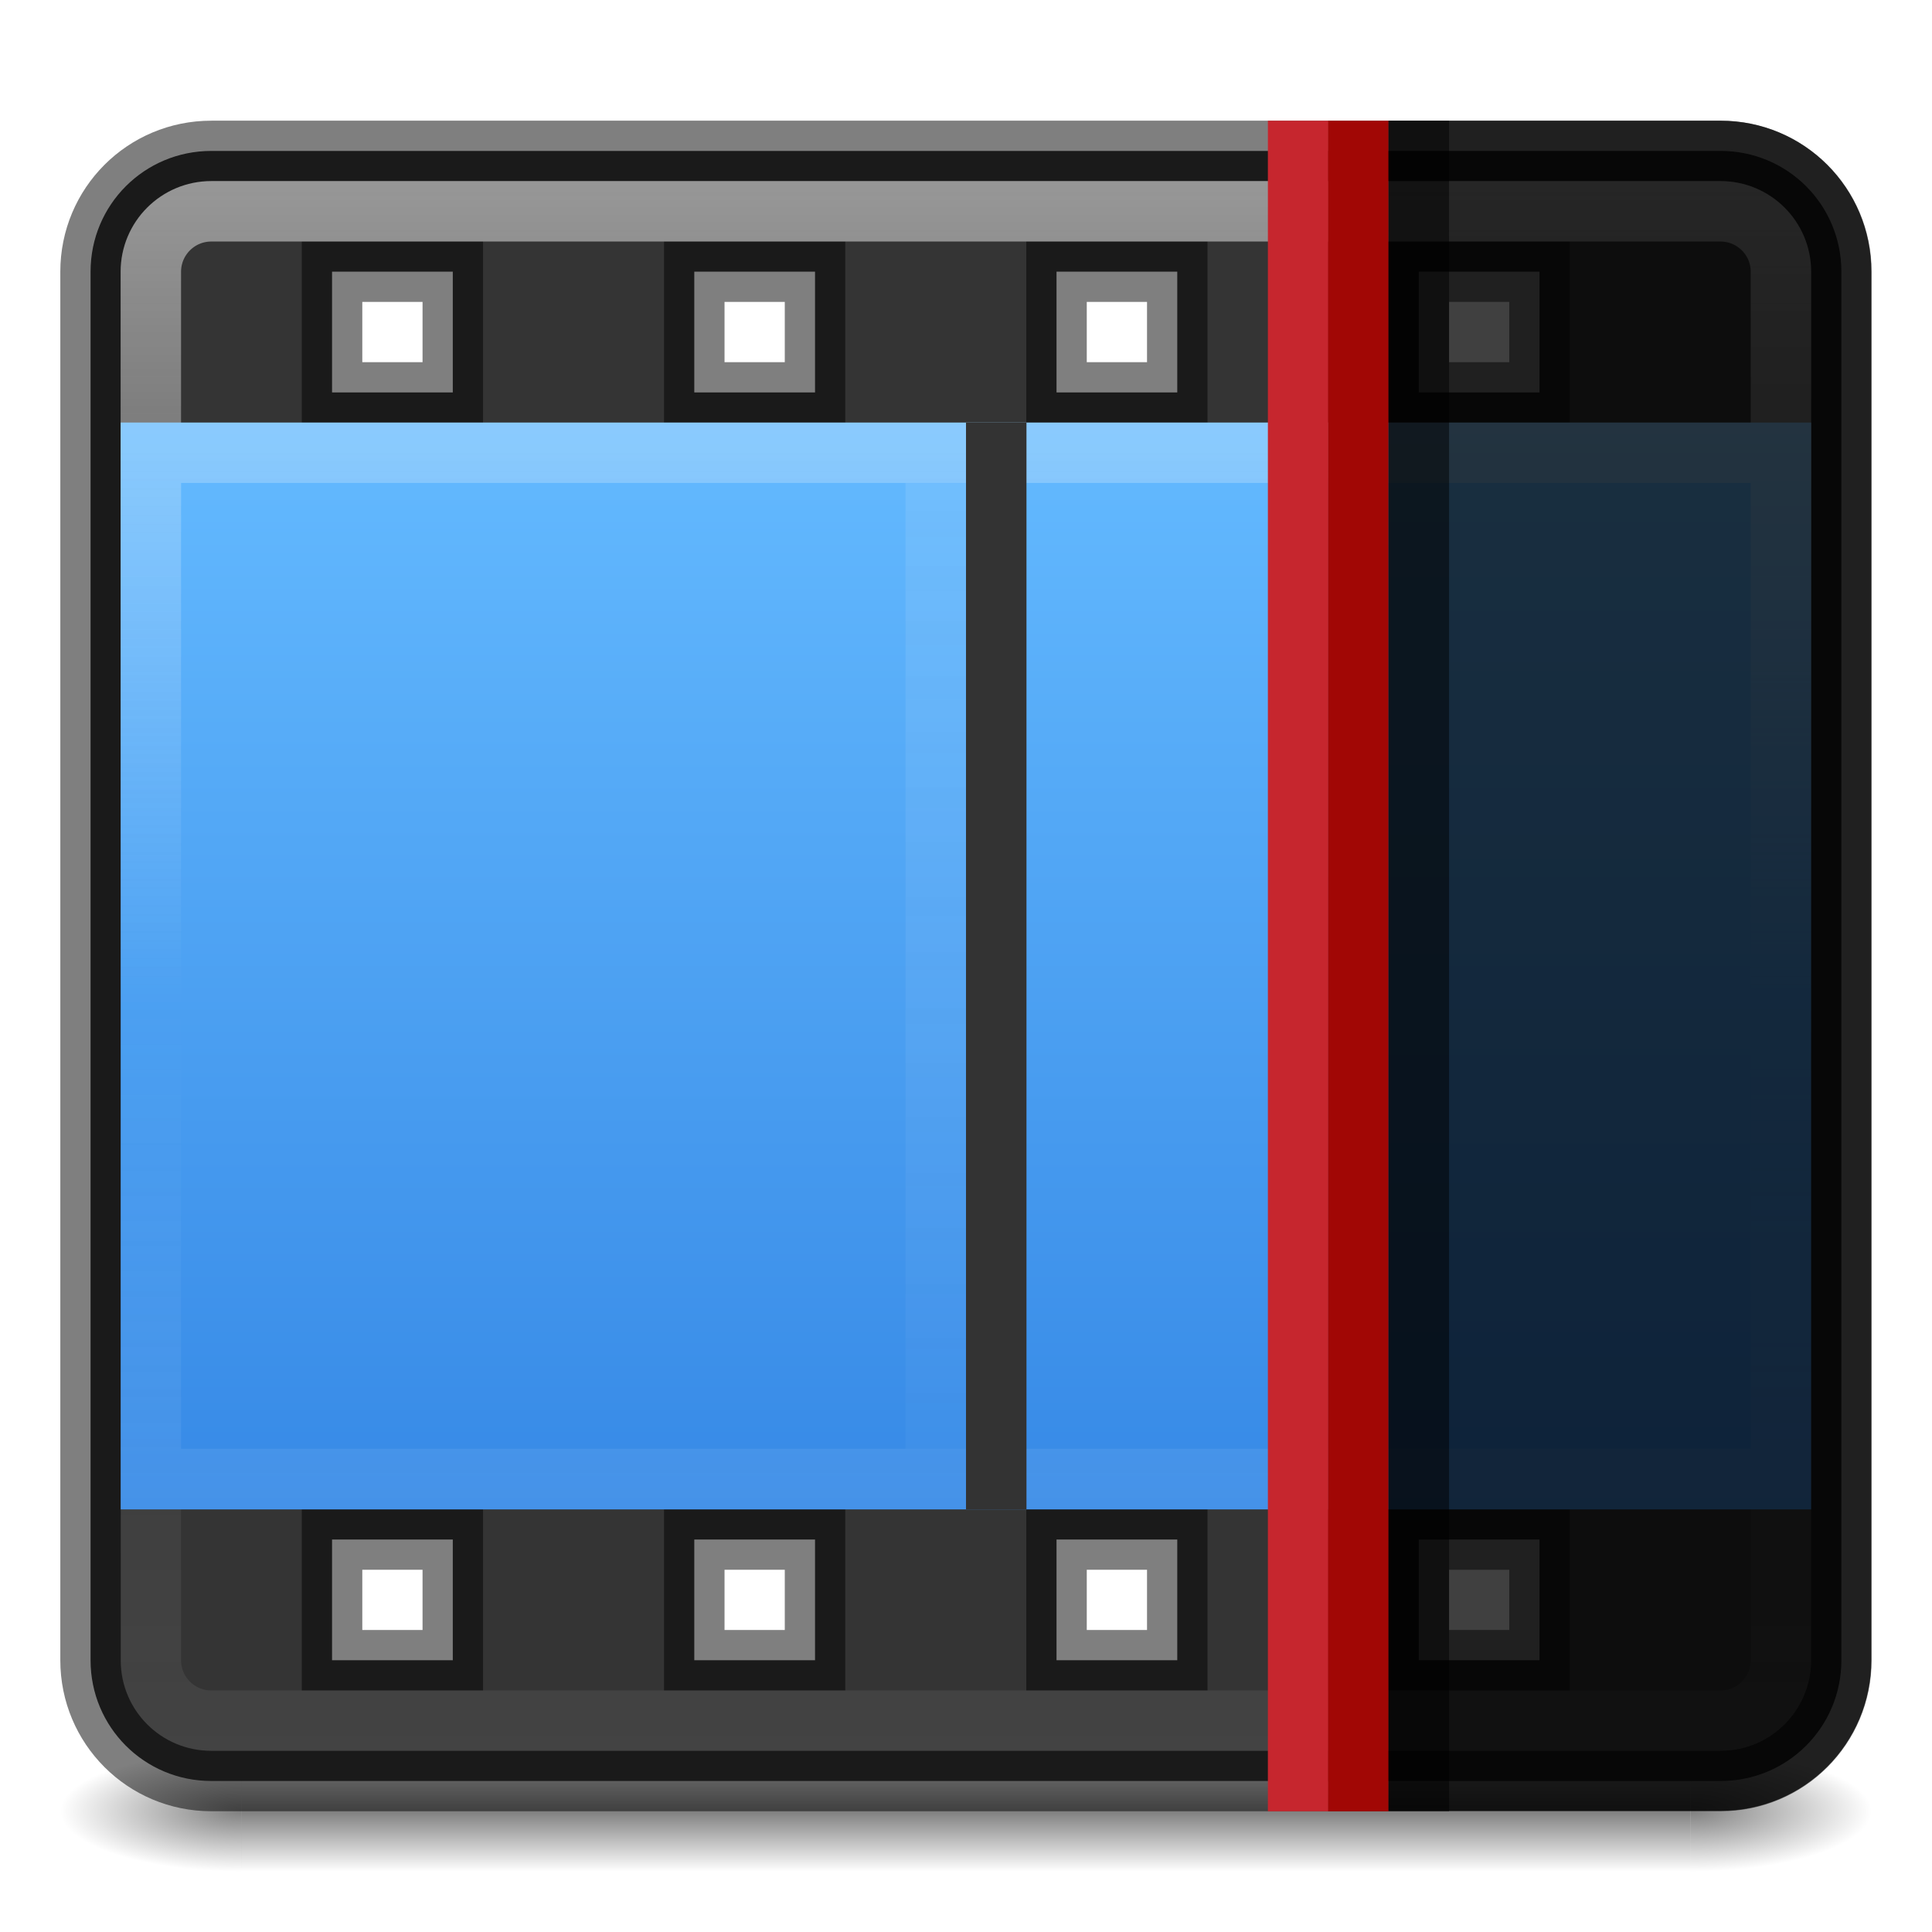
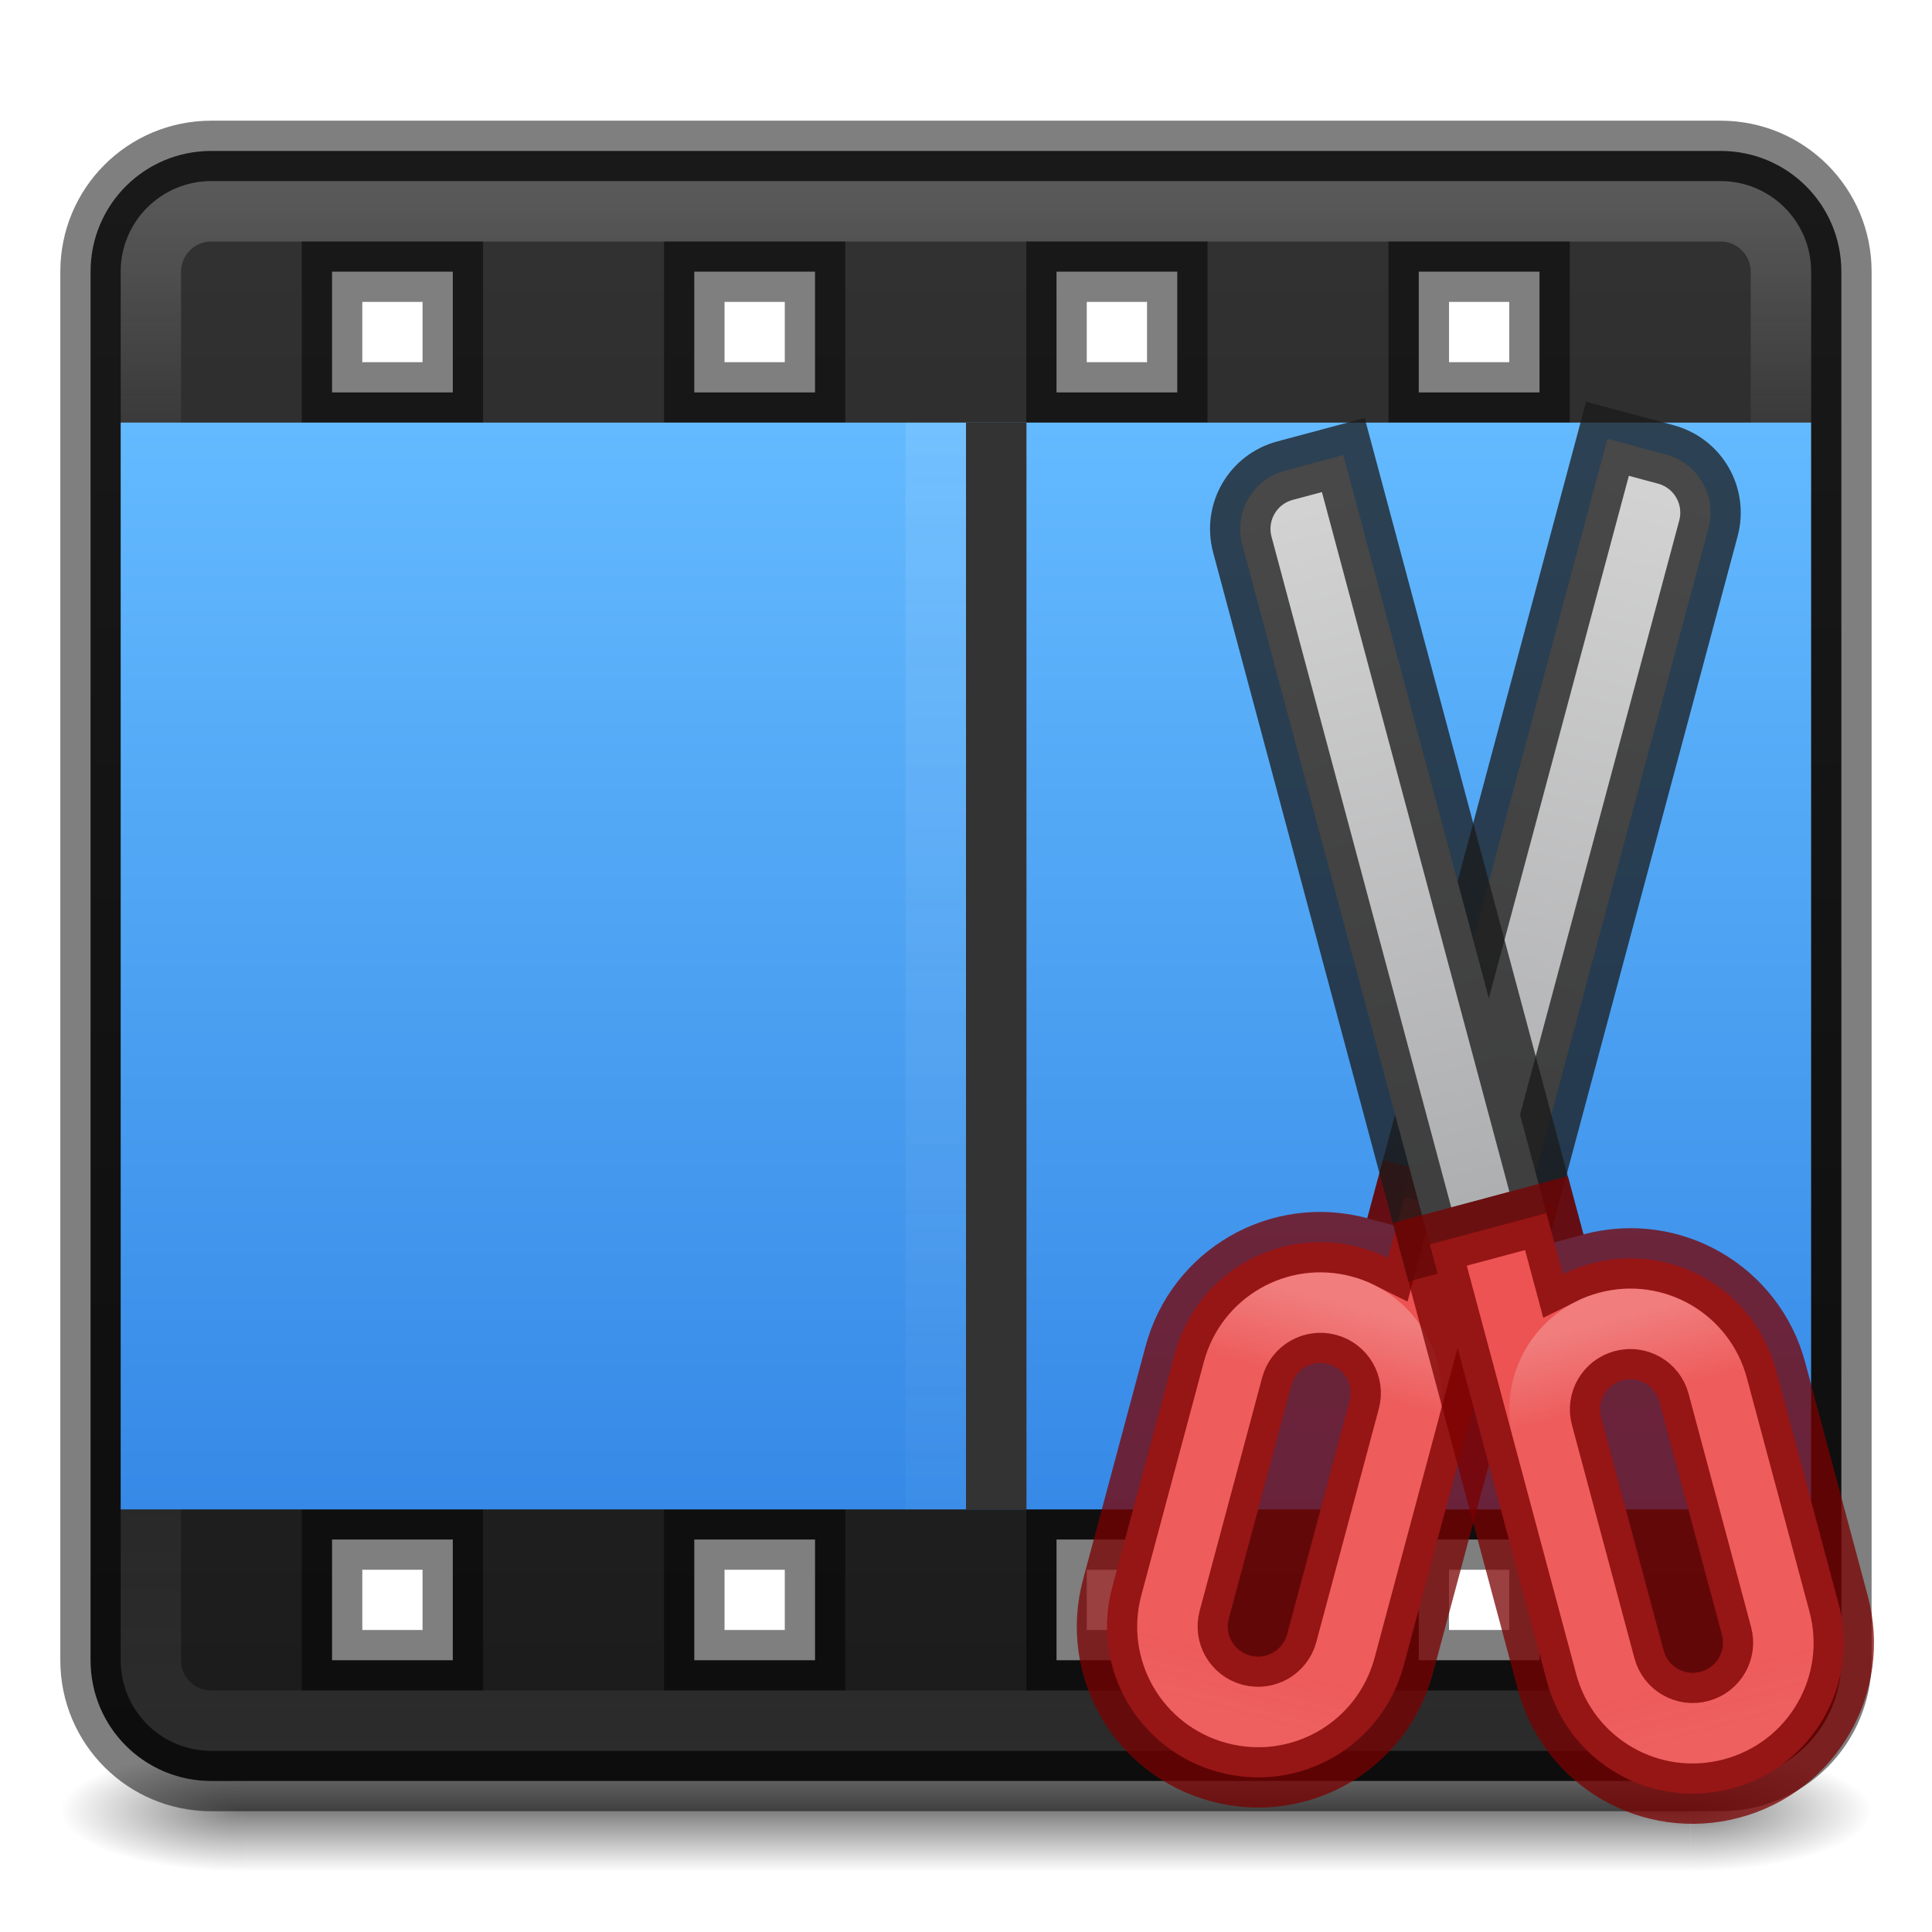
<svg xmlns="http://www.w3.org/2000/svg" xmlns:xlink="http://www.w3.org/1999/xlink" width="32" height="32" viewBox="0 0 8.467 8.467" version="1.1" id="svg5">
  <defs id="defs2">
+     <linearGradient id="linearGradient1846">
+       <stop style="stop-color:#333333;stop-opacity:1;" offset="0" id="stop1842" />
+       <stop style="stop-color:#1a1a1a;stop-opacity:1" offset="1" id="stop1844" />
+     </linearGradient>
+     <linearGradient id="linearGradient2441">
+       <stop style="stop-color:#d4d4d4;stop-opacity:1;" offset="0" id="stop2437" />
+       <stop style="stop-color:#abacae;stop-opacity:1" offset="1" id="stop2439" />
+     </linearGradient>
+     <linearGradient id="linearGradient1048">
+       <stop style="stop-color:#fafafa;stop-opacity:0.5" offset="0" id="stop1044" />
+       <stop style="stop-color:#fafafa;stop-opacity:0.1" offset="0.199" id="stop1180" />
+       <stop style="stop-color:#fafafa;stop-opacity:0.1" offset="0.854" id="stop1246" />
+       <stop style="stop-color:#fafafa;stop-opacity:0.15" offset="1" id="stop1046" />
+     </linearGradient>
    <linearGradient id="linearGradient1950">
      <stop style="stop-color:#000000;stop-opacity:0.5" offset="0" id="stop1946" />
      <stop style="stop-color:#000000;stop-opacity:0;" offset="1" id="stop1948" />
    </linearGradient>
    <linearGradient id="linearGradient1058">
      <stop style="stop-color:#000000;stop-opacity:0" offset="0" id="stop1054" />
      <stop style="stop-color:#000000;stop-opacity:0.5" offset="0.5" id="stop1190" />
      <stop style="stop-color:#000000;stop-opacity:0" offset="1" id="stop1056" />
    </linearGradient>
    <linearGradient id="linearGradient20118">
      <stop style="stop-color:#3689e6;stop-opacity:1;" offset="0" id="stop20114" />
      <stop style="stop-color:#64baff;stop-opacity:1" offset="1" id="stop20116" />
    </linearGradient>
    <linearGradient id="linearGradient19424">
      <stop style="stop-color:#fafafa;stop-opacity:0.5" offset="0" id="stop19420" />
      <stop style="stop-color:#fafafa;stop-opacity:0.15" offset="1" id="stop19422" />
    </linearGradient>
-     <linearGradient id="linearGradient18546">
-       <stop style="stop-color:#fafafa;stop-opacity:0.5" offset="0" id="stop18542" />
-       <stop style="stop-color:#fafafa;stop-opacity:0" offset="0.54" id="stop19062" />
-       <stop style="stop-color:#fafafa;stop-opacity:0.15" offset="1" id="stop18544" />
-     </linearGradient>
    <linearGradient id="linearGradient17756">
-       <stop style="stop-color:#fafafa;stop-opacity:1;" offset="0" id="stop17752" />
+       <stop style="stop-color:#fafafa;stop-opacity:0.4" offset="0" id="stop17752" />
+       <stop style="stop-color:#fafafa;stop-opacity:0.1" offset="0.16" id="stop1616" />
      <stop style="stop-color:#fafafa;stop-opacity:0.05" offset="0.558" id="stop18208" />
+       <stop style="stop-color:#fafafa;stop-opacity:0.1" offset="0.849" id="stop1810" />
      <stop style="stop-color:#fafafa;stop-opacity:0.15" offset="1" id="stop17754" />
    </linearGradient>
    <radialGradient cx="15" cy="1039.7" r="3.527" fx="15" fy="1039.7" id="radialGradient3784" xlink:href="#linearGradient3764" gradientUnits="userSpaceOnUse" gradientTransform="matrix(-0.5671064,-1.134203,-1.701299,0.8506569,1785.401,171.9473)" />
    <linearGradient id="linearGradient3764">
      <stop id="stop3766" style="stop-color:#d1d1d1;stop-opacity:1" offset="0" />
      <stop id="stop3768" style="stop-color:#eaeaea;stop-opacity:1" offset="1" />
    </linearGradient>
    <linearGradient x1="17" y1="1042.362" x2="15" y2="1038.362" id="linearGradient3786" xlink:href="#linearGradient3774" gradientUnits="userSpaceOnUse" gradientTransform="matrix(-1,0,0,1,23.05332,-2.000008)" />
    <linearGradient id="linearGradient3774">
      <stop id="stop3776" style="stop-color:#444444;stop-opacity:1" offset="0" />
      <stop id="stop3778" style="stop-color:#9e9e9e;stop-opacity:1" offset="1" />
    </linearGradient>
    <radialGradient cx="15" cy="1039.7" r="3.527" fx="15" fy="1039.7" id="radialGradient3772" xlink:href="#linearGradient3764" gradientUnits="userSpaceOnUse" gradientTransform="matrix(0.5671064,-1.134203,1.701299,0.8506569,-1761.347,171.9473)" />
    <linearGradient x1="17" y1="1042.362" x2="15" y2="1038.362" id="linearGradient3780" xlink:href="#linearGradient3774" gradientUnits="userSpaceOnUse" gradientTransform="translate(1,-2.000008)" />
    <radialGradient cx="62.625" cy="4.625" r="10.625" fx="62.625" fy="4.625" id="radialGradient3986" xlink:href="#linearGradient8838" gradientUnits="userSpaceOnUse" gradientTransform="matrix(0.5647059,0,0,0.2823525,-27.36471,1048.056)" />
    <linearGradient id="linearGradient8838">
      <stop id="stop8840" style="stop-color:#000000;stop-opacity:1" offset="0" />
      <stop id="stop8842" style="stop-color:#000000;stop-opacity:0" offset="1" />
    </linearGradient>
    <radialGradient cx="62.625" cy="4.625" r="10.625" fx="62.625" fy="4.625" id="radialGradient4009" xlink:href="#linearGradient8838" gradientUnits="userSpaceOnUse" gradientTransform="matrix(0.5647059,0,0,0.2823525,-19.36471,1048.056)" />
    <radialGradient cx="12" cy="15.166" r="4.001" fx="12" fy="15.166" id="radialGradient3816" xlink:href="#linearGradient3810" gradientUnits="userSpaceOnUse" gradientTransform="matrix(-0.5569893,1.392473,-2.499565,-0.9998263,57.59327,1041.816)" />
    <linearGradient id="linearGradient3810">
      <stop id="stop3812" style="stop-color:#a60101;stop-opacity:1" offset="0" />
      <stop id="stop3814" style="stop-color:#5f0101;stop-opacity:1" offset="1" />
    </linearGradient>
    <radialGradient cx="9" cy="1035.527" r="4.001" fx="9" fy="1035.527" id="radialGradient3824" xlink:href="#linearGradient3810" gradientUnits="userSpaceOnUse" gradientTransform="matrix(-1.979555,0.2827821,-0.2499433,-1.749674,285.6389,2844.651)" />
    <linearGradient xlink:href="#linearGradient17756" id="linearGradient17758" x1="4.233" y1="0.794" x2="4.233" y2="7.673" gradientUnits="userSpaceOnUse" />
-     <linearGradient xlink:href="#linearGradient18546" id="linearGradient18548" x1="4.233" y1="1.984" x2="4.233" y2="6.482" gradientUnits="userSpaceOnUse" />
-     <linearGradient xlink:href="#linearGradient19424" id="linearGradient19426" x1="4.101" y1="2.117" x2="4.101" y2="6.35" gradientUnits="userSpaceOnUse" />
+     <linearGradient xlink:href="#linearGradient19424" id="linearGradient19426" x1="4.101" y1="1.852" x2="4.101" y2="6.615" gradientUnits="userSpaceOnUse" />
    <linearGradient xlink:href="#linearGradient20118" id="linearGradient20120" x1="4.233" y1="6.615" x2="4.233" y2="1.852" gradientUnits="userSpaceOnUse" />
    <linearGradient xlink:href="#linearGradient1058" id="linearGradient1060" x1="4.233" y1="7.673" x2="4.233" y2="8.202" gradientUnits="userSpaceOnUse" />
    <radialGradient xlink:href="#linearGradient1950" id="radialGradient1952" cx="1.058" cy="7.938" fx="1.058" fy="7.938" r="0.794" gradientTransform="matrix(3.779528,0,0,1.259842,0,20)" gradientUnits="userSpaceOnUse" />
    <radialGradient xlink:href="#linearGradient1950" id="radialGradient2041" gradientUnits="userSpaceOnUse" gradientTransform="matrix(-1,0,0,0.3333333,8.466667,5.291667)" cx="1.058" cy="7.938" fx="1.058" fy="7.938" r="0.794" />
+     <linearGradient xlink:href="#linearGradient1048" id="linearGradient1050" x1="7.408" y1="5.689" x2="7.408" y2="7.541" gradientUnits="userSpaceOnUse" />
+     <linearGradient xlink:href="#linearGradient2441" id="linearGradient2443" x1="7.011" y1="1.72" x2="7.011" y2="5.292" gradientUnits="userSpaceOnUse" />
+     <linearGradient xlink:href="#linearGradient2441" id="linearGradient4327" gradientUnits="userSpaceOnUse" x1="7.011" y1="1.72" x2="7.011" y2="5.292" />
+     <linearGradient xlink:href="#linearGradient1048" id="linearGradient4329" gradientUnits="userSpaceOnUse" x1="7.408" y1="5.689" x2="7.408" y2="7.541" />
+     <linearGradient xlink:href="#linearGradient1846" id="linearGradient1848" x1="16" y1="2" x2="16" y2="30" gradientUnits="userSpaceOnUse" />
  </defs>
  <g id="layer3" style="display:inline">
    <rect style="fill:url(#linearGradient1060);fill-opacity:1;stroke-width:0.265;stroke-opacity:0.5" id="rect1052" width="6.35" height="0.529" x="1.058" y="7.673" ry="1.0922793e-07" />
    <path id="path1944" style="fill:url(#radialGradient1952);fill-opacity:1;stroke-width:1.002;stroke-opacity:0.5" d="m 4,29 a 3,1 0 0 0 -3,1 3,1 0 0 0 3,1 z" transform="scale(0.2645833)" />
    <path id="path2039" style="fill:url(#radialGradient2041);fill-opacity:1;stroke-width:0.265;stroke-opacity:0.5" d="m 7.408,7.673 a 0.794,0.265 0 0 1 0.794,0.265 0.794,0.265 0 0 1 -0.794,0.265 z" />
  </g>
  <g id="layer1" style="display:inline">
-     <path id="rect17356" style="fill:#333333;fill-opacity:0.989;stroke:#000000;stroke-width:1.002;stroke-miterlimit:4;stroke-dasharray:none;stroke-opacity:0.5" d="M 3.5 2.5 C 2.392 2.5 1.5 3.392 1.5 4.5 L 1.5 27.5 C 1.5 28.608 2.392 29.5 3.5 29.5 L 28.5 29.5 C 29.608 29.5 30.5 28.608 30.5 27.5 L 30.5 4.5 C 30.5 3.392 29.608 2.5 28.5 2.5 L 3.5 2.5 z M 5.5 4.5 L 7.5 4.5 L 7.5 6.5 L 5.5 6.5 L 5.5 4.5 z M 11.5 4.5 L 13.5 4.5 L 13.5 6.5 L 11.5 6.5 L 11.5 4.5 z M 17.5 4.5 L 19.5 4.5 L 19.5 6.5 L 17.5 6.5 L 17.5 4.5 z M 23.5 4.5 L 25.5 4.5 L 25.5 6.5 L 23.5 6.5 L 23.5 4.5 z M 5.5 25.5 L 7.5 25.5 L 7.5 27.5 L 5.5 27.5 L 5.5 25.5 z M 11.5 25.5 L 13.5 25.5 L 13.5 27.5 L 11.5 27.5 L 11.5 25.5 z M 17.5 25.5 L 19.5 25.5 L 19.5 27.5 L 17.5 27.5 L 17.5 25.5 z M 23.5 25.5 L 25.5 25.5 L 25.5 27.5 L 23.5 27.5 L 23.5 25.5 z " transform="scale(0.2645833)" />
+     <path id="rect17356" style="fill:url(#linearGradient1848);fill-opacity:1;stroke:#000000;stroke-width:1.002;stroke-miterlimit:4;stroke-dasharray:none;stroke-opacity:0.5" d="M 3.5 2.5 C 2.392 2.5 1.5 3.392 1.5 4.5 L 1.5 27.5 C 1.5 28.608 2.392 29.5 3.5 29.5 L 28.5 29.5 C 29.608 29.5 30.5 28.608 30.5 27.5 L 30.5 4.5 C 30.5 3.392 29.608 2.5 28.5 2.5 L 3.5 2.5 z M 5.5 4.5 L 7.5 4.5 L 7.5 6.5 L 5.5 6.5 L 5.5 4.5 z M 11.5 4.5 L 13.5 4.5 L 13.5 6.5 L 11.5 6.5 L 11.5 4.5 z M 17.5 4.5 L 19.5 4.5 L 19.5 6.5 L 17.5 6.5 L 17.5 4.5 z M 23.5 4.5 L 25.5 4.5 L 25.5 6.5 L 23.5 6.5 L 23.5 4.5 z M 5.5 25.5 L 7.5 25.5 L 7.5 27.5 L 5.5 27.5 L 5.5 25.5 z M 11.5 25.5 L 13.5 25.5 L 13.5 27.5 L 11.5 27.5 L 11.5 25.5 z M 17.5 25.5 L 19.5 25.5 L 19.5 27.5 L 17.5 27.5 L 17.5 25.5 z M 23.5 25.5 L 25.5 25.5 L 25.5 27.5 L 23.5 27.5 L 23.5 25.5 z " transform="scale(0.2645833)" />
    <rect style="fill:none;fill-opacity:0.989;stroke:url(#linearGradient17758);stroke-width:0.265;stroke-miterlimit:4;stroke-dasharray:none;stroke-opacity:0.5" id="rect17604" width="7.144" height="6.615" x="0.661" y="0.926" ry="0.265" />
    <rect style="fill:url(#linearGradient20120);fill-opacity:1;stroke:none;stroke-width:0.265;stroke-miterlimit:4;stroke-dasharray:none;stroke-opacity:0.05" id="rect18326" width="7.408" height="4.763" x="0.529" y="1.852" ry="5.4613952e-08" />
-     <rect style="fill:none;fill-opacity:0.989;stroke:url(#linearGradient18548);stroke-width:0.265;stroke-miterlimit:4;stroke-dasharray:none;stroke-opacity:0.5" id="rect18452" width="7.144" height="4.498" x="0.661" y="1.984" ry="5.4613952e-08" />
    <path style="fill:none;stroke:#333333;stroke-width:0.265px;stroke-linecap:butt;stroke-linejoin:miter;stroke-opacity:1" d="M 4.366,1.852 V 6.615" id="path19207" />
-     <path style="fill:none;stroke:url(#linearGradient19426);stroke-width:0.265px;stroke-linecap:butt;stroke-linejoin:miter;stroke-opacity:0.2" d="M 4.101,2.117 V 6.35" id="path19209" />
+     <path style="fill:none;stroke:url(#linearGradient19426);stroke-width:0.265px;stroke-linecap:butt;stroke-linejoin:miter;stroke-opacity:0.2" d="M 4.101,1.852 V 6.615" id="path19209" />
  </g>
-   <g id="layer2" style="display:inline">
-     <path style="display:inline;fill:none;stroke:#c6262e;stroke-width:0.265px;stroke-linecap:butt;stroke-linejoin:miter;stroke-opacity:1" d="M 5.689,0.529 V 7.938" id="path2147" />
-     <path style="display:inline;fill:none;stroke:#a10705;stroke-width:0.265px;stroke-linecap:butt;stroke-linejoin:miter;stroke-opacity:1" d="M 5.953,0.529 V 7.938" id="path2182" />
-     <path id="rect2319" style="display:inline;fill-opacity:0.75;stroke-width:0.265;stroke-opacity:0.5" d="m 6.085,0.529 1.455,2e-8 c 0.366,1e-8 0.661,0.295 0.661,0.661 v 6.085 c 0,0.366 -0.295,0.661 -0.661,0.661 l -1.455,2e-7 c -7e-7,-2.249 1.3e-6,-5.159 0,-7.408 z" />
-     <path style="display:inline;fill:none;stroke:#000000;stroke-width:0.265px;stroke-linecap:butt;stroke-linejoin:miter;stroke-opacity:0.5" d="M 6.218,0.529 V 7.938" id="path2899" />
+   <g id="layer2">
+     <g id="g4325" transform="matrix(-0.9659258,-0.258819,-0.258819,0.9659258,14.51799,2.144786)">
+       <path id="path4319" style="fill:url(#linearGradient4327);stroke:#1a1a1a;stroke-width:0.265;stroke-opacity:0.75" d="m 7.011,1.72 h 0.265 l -1e-7,3.44 H 6.747 l 1e-7,-3.175 c 0,-0.147 0.118,-0.265 0.265,-0.265 z" />
+       <path id="path4321" style="fill:#ed5353;fill-opacity:0.998;stroke:#7a0000;stroke-width:1;stroke-opacity:0.75" d="m 25.5,19.5 v 3.436 c -5.41e-4,0.022 0,0.043 0,0.064 v 0.5 3.5 c 0,1.385 1.115,2.5 2.5,2.5 1.385,0 2.5,-1.115 2.5,-2.5 v -4 c 0,-1.385 -1.115,-2.5 -2.5,-2.5 -0.171,0 -0.339,0.016 -0.5,0.049 V 19.5 Z m 2.5,3 c 0.277,0 0.5,0.223 0.5,0.5 v 4 c 0,0.277 -0.223,0.5 -0.5,0.5 -0.277,0 -0.5,-0.223 -0.5,-0.5 v -4 c 0,-0.277 0.223,-0.5 0.5,-0.5 z" transform="scale(0.2645833)" />
+       <rect style="fill:none;fill-opacity:0.998;stroke:url(#linearGradient4329);stroke-width:0.265;stroke-opacity:0.5" id="rect4323" width="0.794" height="1.852" x="7.011" y="5.689" ry="0.397" />
+     </g>
+     <g id="g4317" transform="rotate(-15,7.622756,7.132237)">
+       <path id="rect2289" style="fill:url(#linearGradient2443);stroke:#1a1a1a;stroke-width:0.265;stroke-opacity:0.75" d="m 7.011,1.72 h 0.265 l -1e-7,3.44 H 6.747 l 1e-7,-3.175 c 0,-0.147 0.118,-0.265 0.265,-0.265 z" />
+       <path id="rect930" style="fill:#ed5353;fill-opacity:0.998;stroke:#7a0000;stroke-width:1;stroke-opacity:0.75" d="m 25.5,19.5 v 3.436 c -5.41e-4,0.022 0,0.043 0,0.064 v 0.5 3.5 c 0,1.385 1.115,2.5 2.5,2.5 1.385,0 2.5,-1.115 2.5,-2.5 v -4 c 0,-1.385 -1.115,-2.5 -2.5,-2.5 -0.171,0 -0.339,0.016 -0.5,0.049 V 19.5 Z m 2.5,3 c 0.277,0 0.5,0.223 0.5,0.5 v 4 c 0,0.277 -0.223,0.5 -0.5,0.5 -0.277,0 -0.5,-0.223 -0.5,-0.5 v -4 c 0,-0.277 0.223,-0.5 0.5,-0.5 z" transform="scale(0.2645833)" />
+       <rect style="fill:none;fill-opacity:0.998;stroke:url(#linearGradient1050);stroke-width:0.265;stroke-opacity:0.5" id="rect976" width="0.794" height="1.852" x="7.011" y="5.689" ry="0.397" />
+     </g>
  </g>
</svg>
